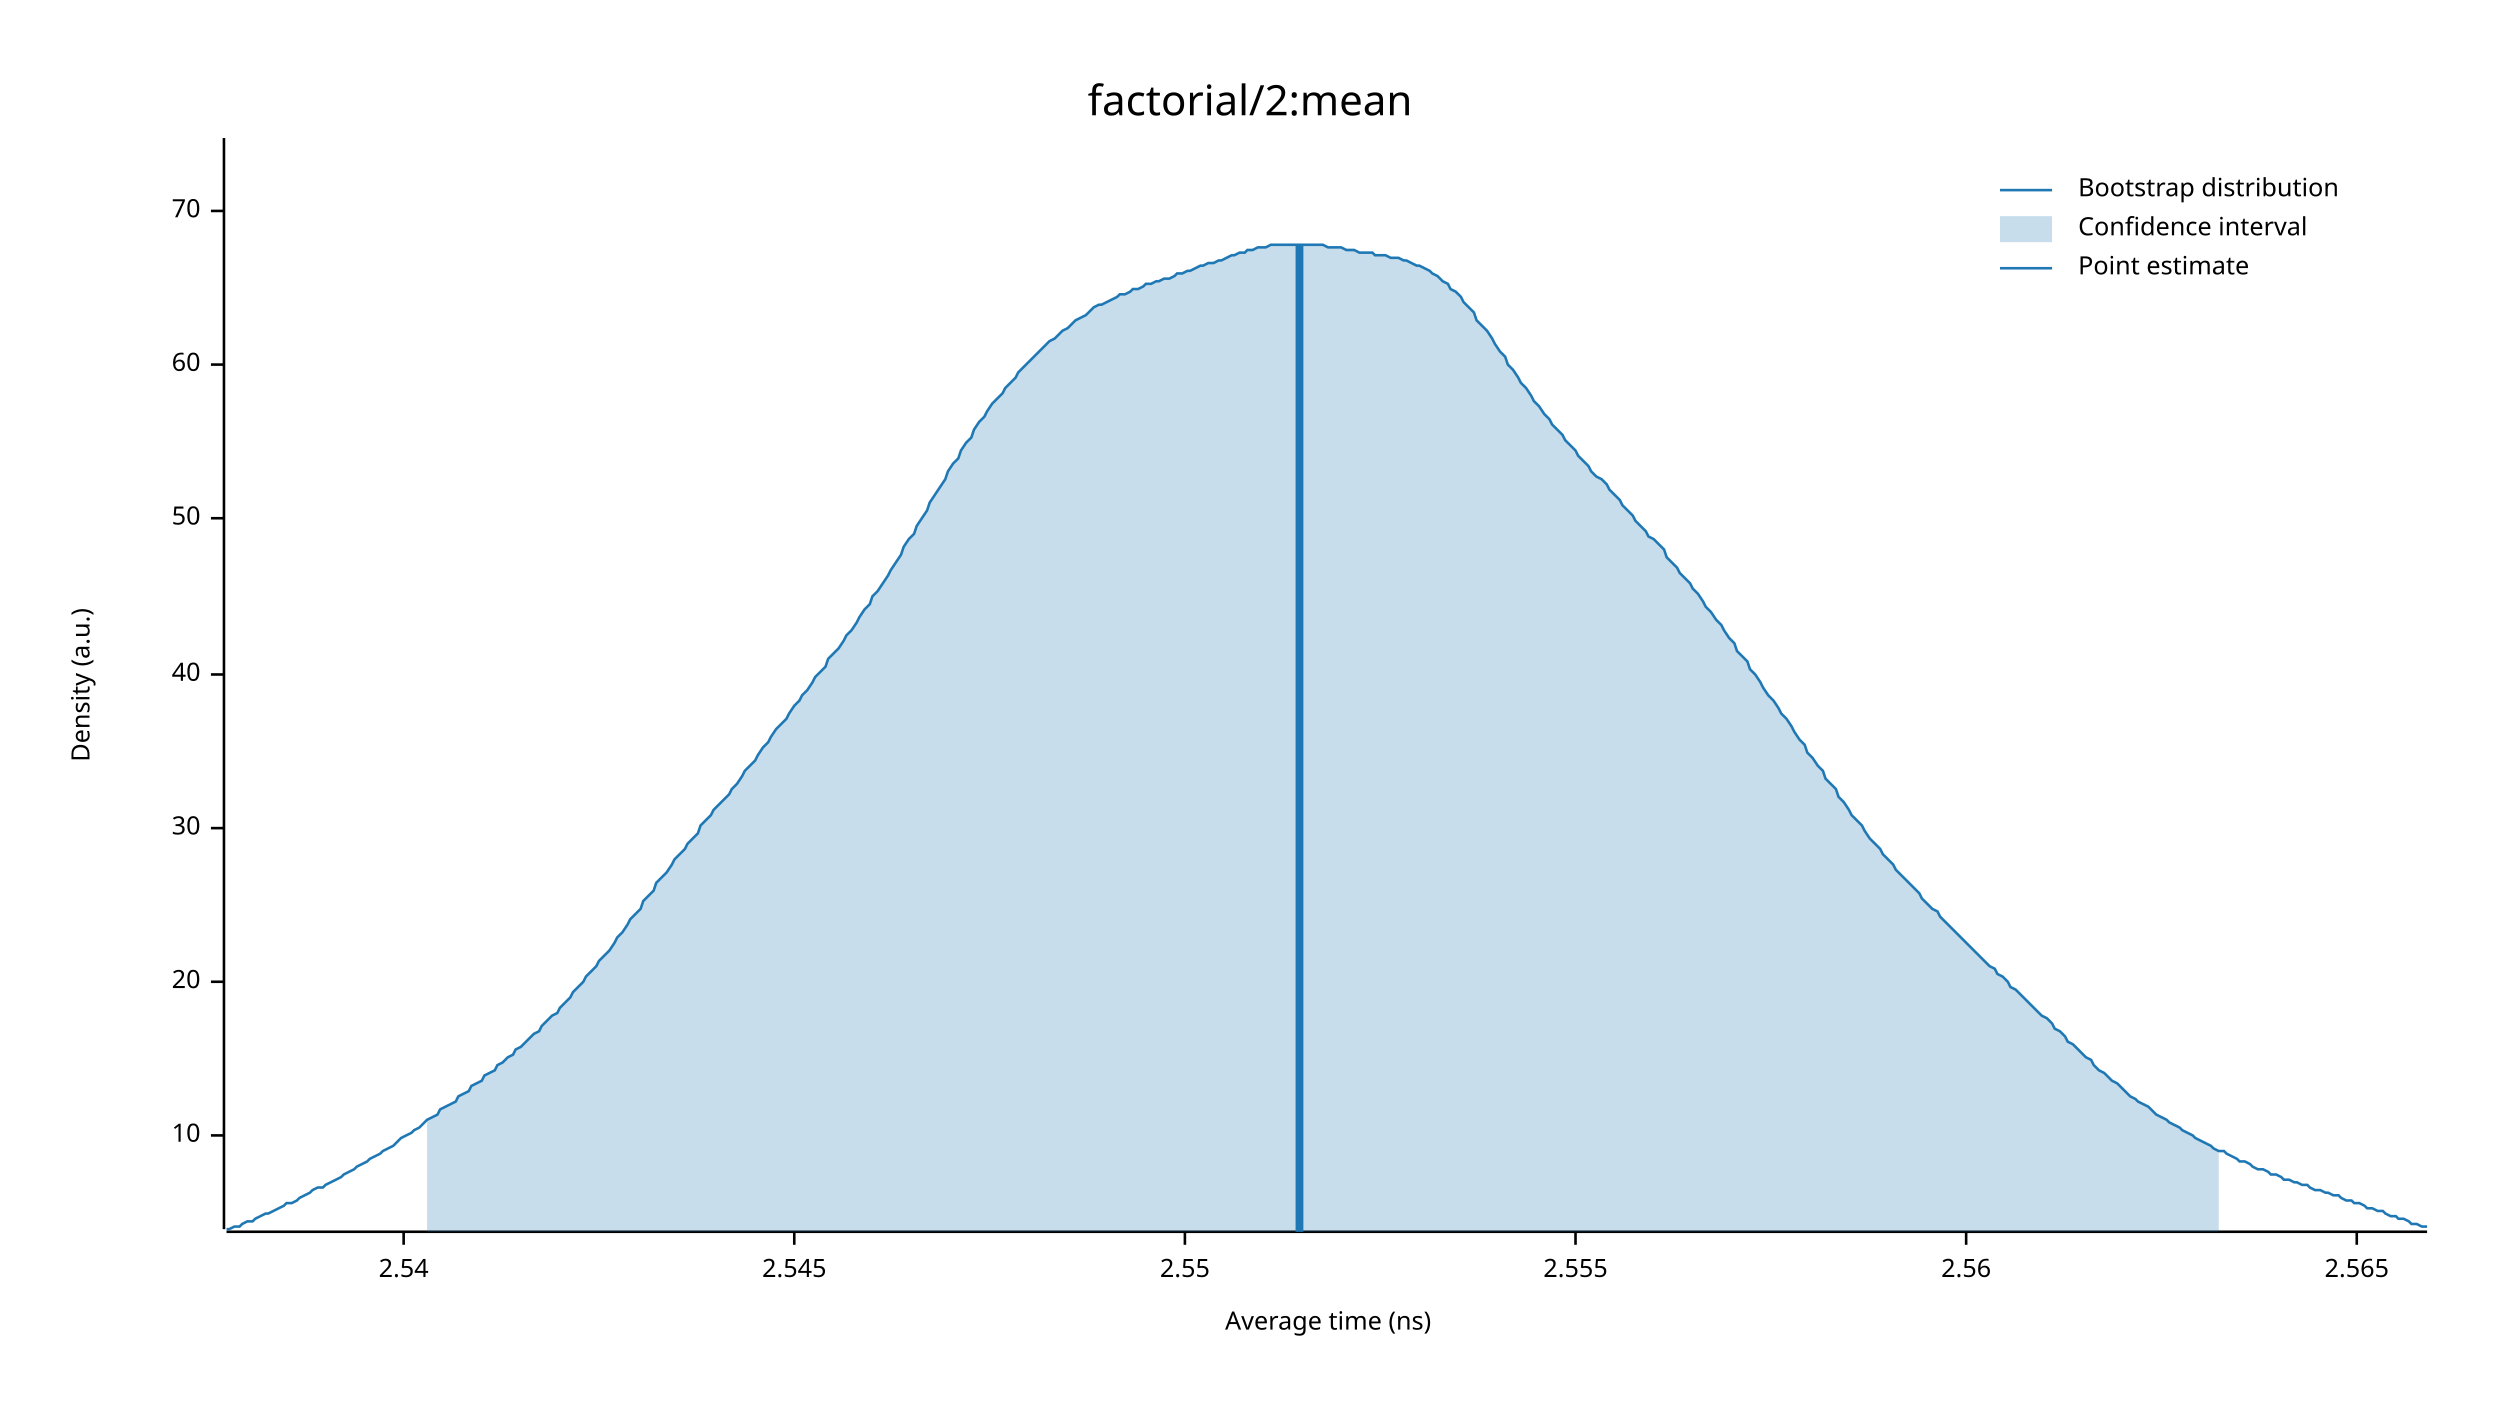
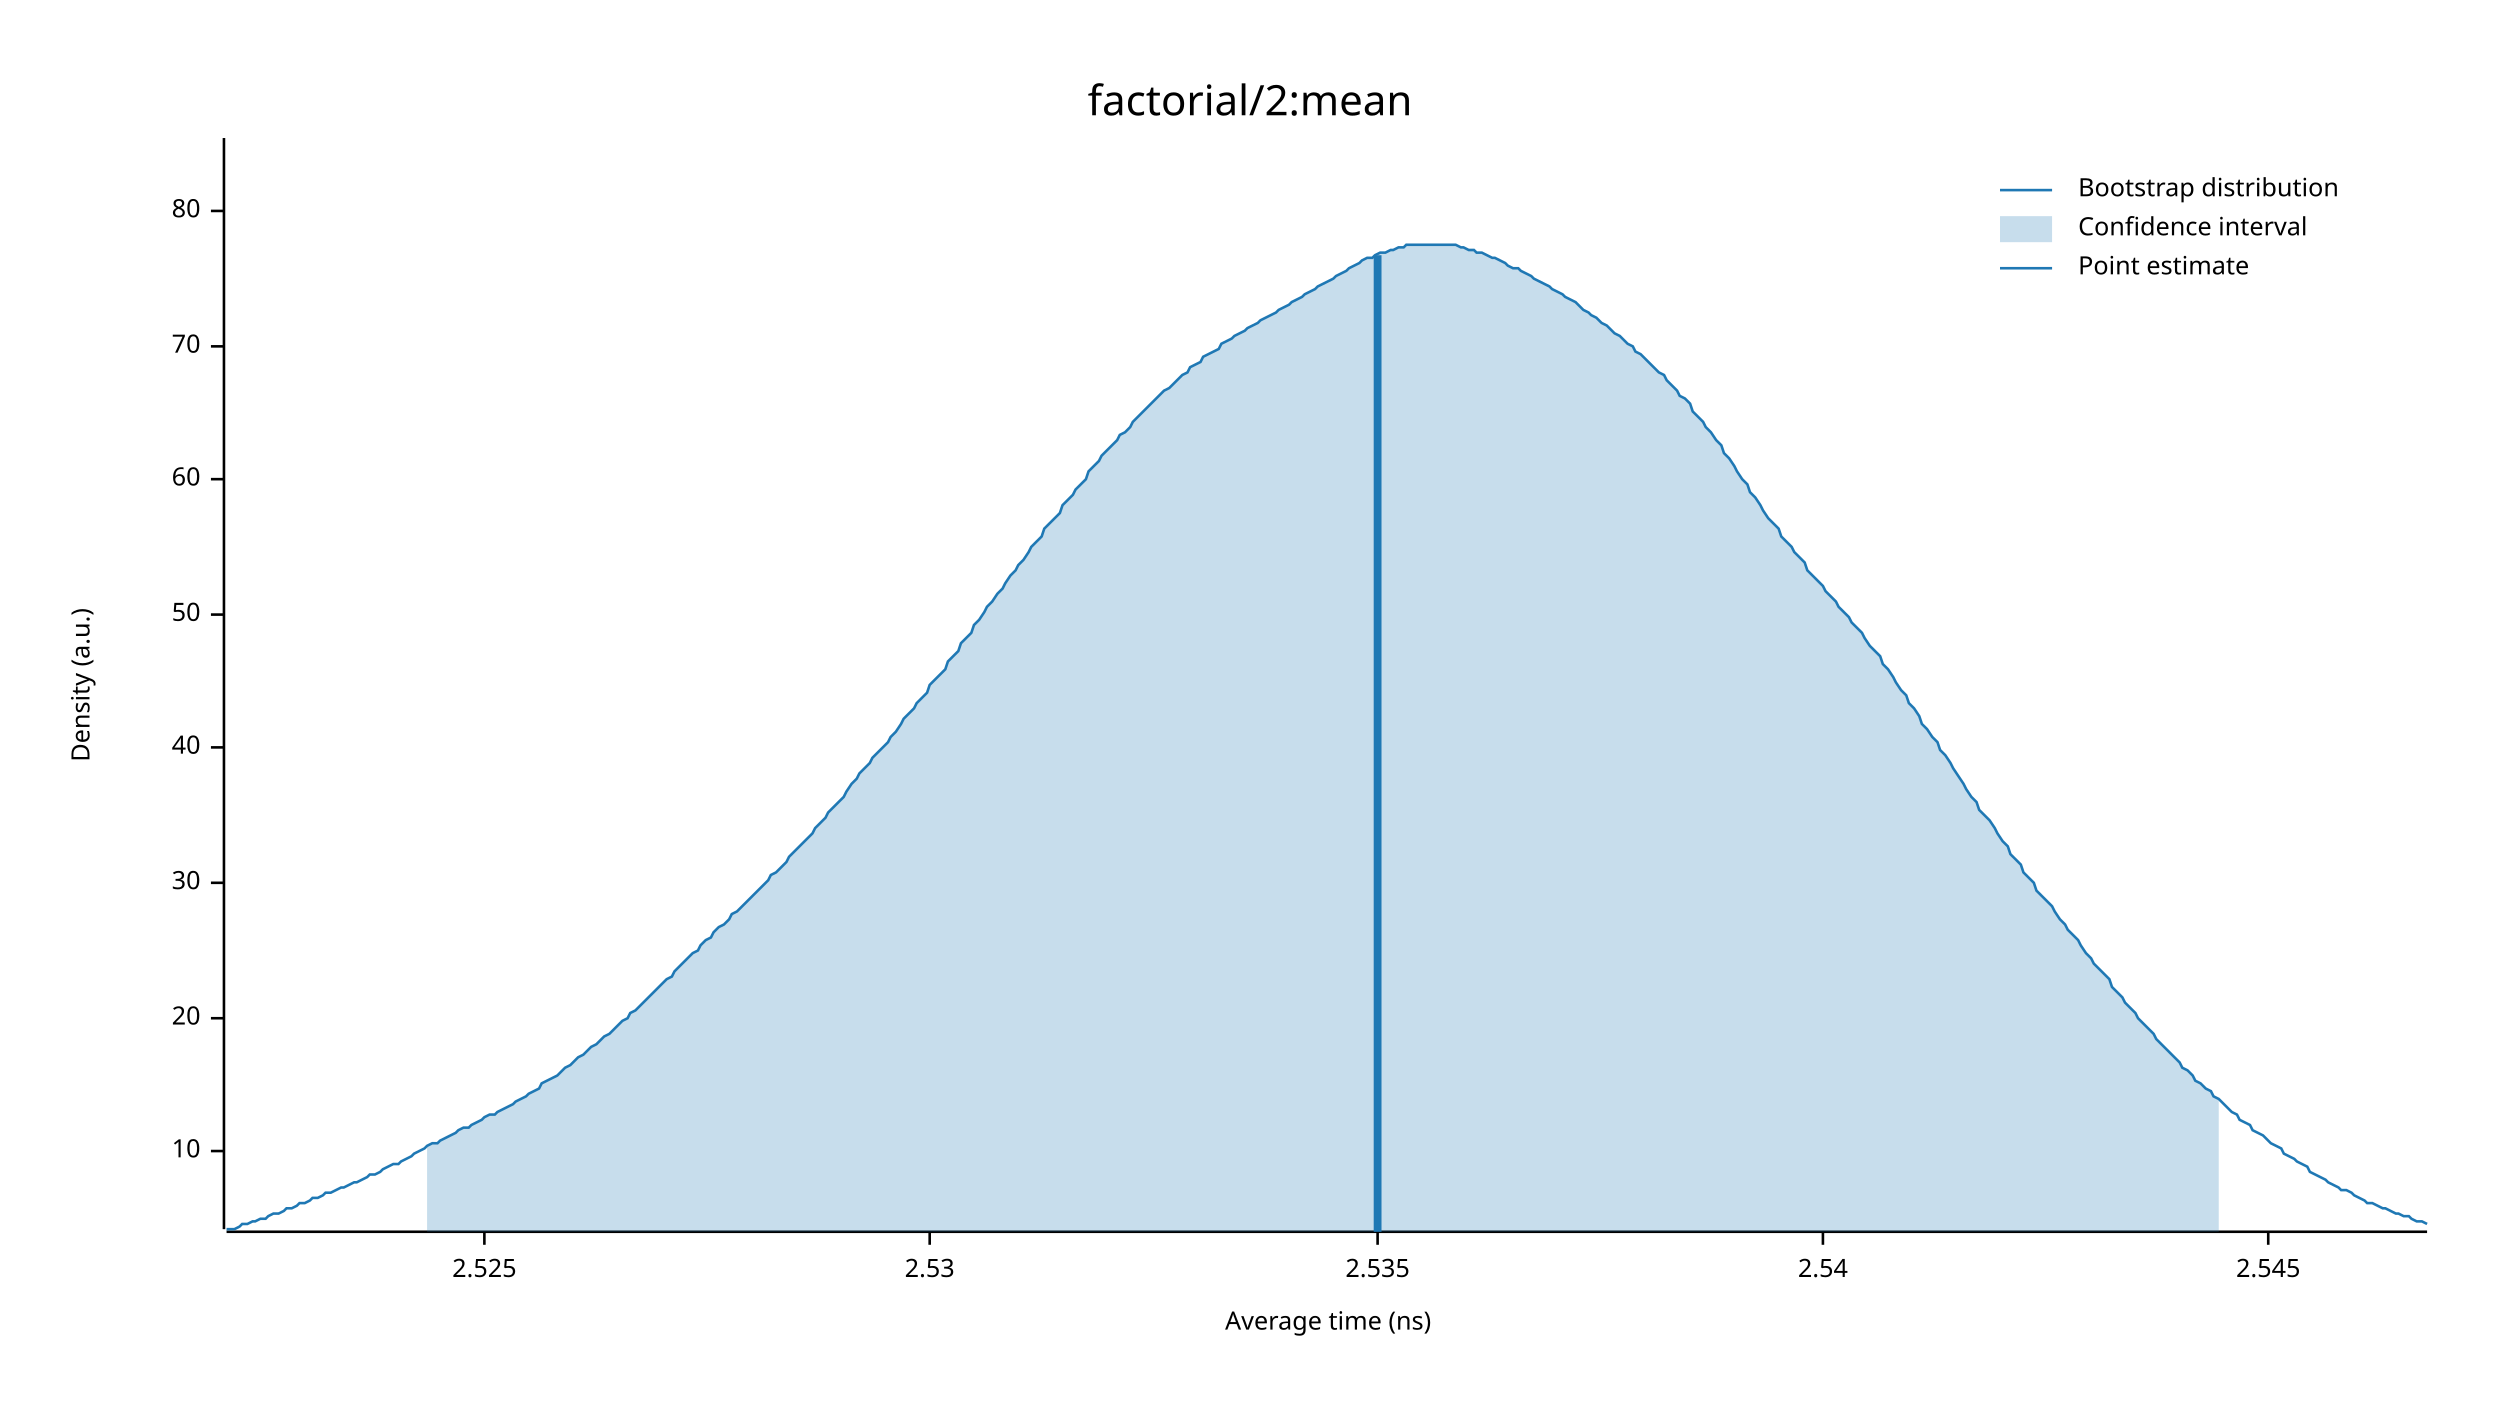
<svg xmlns="http://www.w3.org/2000/svg" width="960" height="540" viewBox="0 0 960 540">
  <text x="480" y="32" dy="0.76em" text-anchor="middle" font-family="sans-serif" font-size="16.129" opacity="1" fill="#000000">
factorial/2:mean
</text>
  <text x="27" y="263" dy="0.76em" text-anchor="middle" font-family="sans-serif" font-size="9.677" opacity="1" fill="#000000" transform="rotate(270, 27, 263)">
Density (a.u.)
</text>
  <text x="510" y="513" dy="-0.5ex" text-anchor="middle" font-family="sans-serif" font-size="9.677" opacity="1" fill="#000000">
Average time (ns)
</text>
  <polyline fill="none" opacity="1" stroke="#000000" stroke-width="1" points="86,53 86,472 " />
-   <text x="77" y="436" dy="0.5ex" text-anchor="end" font-family="sans-serif" font-size="9.677" opacity="1" fill="#000000">
+   <text x="77" y="442" dy="0.5ex" text-anchor="end" font-family="sans-serif" font-size="9.677" opacity="1" fill="#000000">
10
</text>
-   <polyline fill="none" opacity="1" stroke="#000000" stroke-width="1" points="81,436 86,436 " />
-   <text x="77" y="377" dy="0.5ex" text-anchor="end" font-family="sans-serif" font-size="9.677" opacity="1" fill="#000000">
+   <polyline fill="none" opacity="1" stroke="#000000" stroke-width="1" points="81,442 86,442 " />
+   <text x="77" y="391" dy="0.5ex" text-anchor="end" font-family="sans-serif" font-size="9.677" opacity="1" fill="#000000">
20
</text>
-   <polyline fill="none" opacity="1" stroke="#000000" stroke-width="1" points="81,377 86,377 " />
-   <text x="77" y="318" dy="0.5ex" text-anchor="end" font-family="sans-serif" font-size="9.677" opacity="1" fill="#000000">
+   <polyline fill="none" opacity="1" stroke="#000000" stroke-width="1" points="81,391 86,391 " />
+   <text x="77" y="339" dy="0.5ex" text-anchor="end" font-family="sans-serif" font-size="9.677" opacity="1" fill="#000000">
30
</text>
-   <polyline fill="none" opacity="1" stroke="#000000" stroke-width="1" points="81,318 86,318 " />
-   <text x="77" y="259" dy="0.5ex" text-anchor="end" font-family="sans-serif" font-size="9.677" opacity="1" fill="#000000">
+   <polyline fill="none" opacity="1" stroke="#000000" stroke-width="1" points="81,339 86,339 " />
+   <text x="77" y="287" dy="0.5ex" text-anchor="end" font-family="sans-serif" font-size="9.677" opacity="1" fill="#000000">
40
</text>
-   <polyline fill="none" opacity="1" stroke="#000000" stroke-width="1" points="81,259 86,259 " />
-   <text x="77" y="199" dy="0.5ex" text-anchor="end" font-family="sans-serif" font-size="9.677" opacity="1" fill="#000000">
+   <polyline fill="none" opacity="1" stroke="#000000" stroke-width="1" points="81,287 86,287 " />
+   <text x="77" y="236" dy="0.5ex" text-anchor="end" font-family="sans-serif" font-size="9.677" opacity="1" fill="#000000">
50
</text>
-   <polyline fill="none" opacity="1" stroke="#000000" stroke-width="1" points="81,199 86,199 " />
-   <text x="77" y="140" dy="0.5ex" text-anchor="end" font-family="sans-serif" font-size="9.677" opacity="1" fill="#000000">
+   <polyline fill="none" opacity="1" stroke="#000000" stroke-width="1" points="81,236 86,236 " />
+   <text x="77" y="184" dy="0.5ex" text-anchor="end" font-family="sans-serif" font-size="9.677" opacity="1" fill="#000000">
60
</text>
-   <polyline fill="none" opacity="1" stroke="#000000" stroke-width="1" points="81,140 86,140 " />
+   <polyline fill="none" opacity="1" stroke="#000000" stroke-width="1" points="81,184 86,184 " />
+   <text x="77" y="133" dy="0.5ex" text-anchor="end" font-family="sans-serif" font-size="9.677" opacity="1" fill="#000000">
+ 70
+ </text>
+   <polyline fill="none" opacity="1" stroke="#000000" stroke-width="1" points="81,133 86,133 " />
  <text x="77" y="81" dy="0.5ex" text-anchor="end" font-family="sans-serif" font-size="9.677" opacity="1" fill="#000000">
- 70
+ 80
</text>
  <polyline fill="none" opacity="1" stroke="#000000" stroke-width="1" points="81,81 86,81 " />
  <polyline fill="none" opacity="1" stroke="#000000" stroke-width="1" points="87,473 932,473 " />
-   <text x="155" y="483" dy="0.76em" text-anchor="middle" font-family="sans-serif" font-size="9.677" opacity="1" fill="#000000">
+   <text x="186" y="483" dy="0.76em" text-anchor="middle" font-family="sans-serif" font-size="9.677" opacity="1" fill="#000000">
+ 2.525
+ </text>
+   <polyline fill="none" opacity="1" stroke="#000000" stroke-width="1" points="186,473 186,478 " />
+   <text x="357" y="483" dy="0.76em" text-anchor="middle" font-family="sans-serif" font-size="9.677" opacity="1" fill="#000000">
+ 2.53
+ </text>
+   <polyline fill="none" opacity="1" stroke="#000000" stroke-width="1" points="357,473 357,478 " />
+   <text x="529" y="483" dy="0.76em" text-anchor="middle" font-family="sans-serif" font-size="9.677" opacity="1" fill="#000000">
+ 2.535
+ </text>
+   <polyline fill="none" opacity="1" stroke="#000000" stroke-width="1" points="529,473 529,478 " />
+   <text x="700" y="483" dy="0.76em" text-anchor="middle" font-family="sans-serif" font-size="9.677" opacity="1" fill="#000000">
2.54
</text>
-   <polyline fill="none" opacity="1" stroke="#000000" stroke-width="1" points="155,473 155,478 " />
-   <text x="305" y="483" dy="0.76em" text-anchor="middle" font-family="sans-serif" font-size="9.677" opacity="1" fill="#000000">
+   <polyline fill="none" opacity="1" stroke="#000000" stroke-width="1" points="700,473 700,478 " />
+   <text x="871" y="483" dy="0.76em" text-anchor="middle" font-family="sans-serif" font-size="9.677" opacity="1" fill="#000000">
2.545
</text>
-   <polyline fill="none" opacity="1" stroke="#000000" stroke-width="1" points="305,473 305,478 " />
-   <text x="455" y="483" dy="0.76em" text-anchor="middle" font-family="sans-serif" font-size="9.677" opacity="1" fill="#000000">
- 2.55
- </text>
-   <polyline fill="none" opacity="1" stroke="#000000" stroke-width="1" points="455,473 455,478 " />
-   <text x="605" y="483" dy="0.76em" text-anchor="middle" font-family="sans-serif" font-size="9.677" opacity="1" fill="#000000">
- 2.555
- </text>
-   <polyline fill="none" opacity="1" stroke="#000000" stroke-width="1" points="605,473 605,478 " />
-   <text x="755" y="483" dy="0.76em" text-anchor="middle" font-family="sans-serif" font-size="9.677" opacity="1" fill="#000000">
- 2.56
- </text>
-   <polyline fill="none" opacity="1" stroke="#000000" stroke-width="1" points="755,473 755,478 " />
-   <text x="905" y="483" dy="0.76em" text-anchor="middle" font-family="sans-serif" font-size="9.677" opacity="1" fill="#000000">
- 2.565
- </text>
-   <polyline fill="none" opacity="1" stroke="#000000" stroke-width="1" points="905,473 905,478 " />
-   <polyline fill="none" opacity="1" stroke="#1F78B4" stroke-width="1" points="87,472 88,472 90,471 92,471 93,470 95,469 97,469 98,468 100,467 102,466 103,466 105,465 107,464 109,463 110,462 112,462 114,461 115,460 117,459 119,458 120,457 122,456 124,456 125,455 127,454 129,453 131,452 132,451 134,450 136,449 137,448 139,447 141,446 142,445 144,444 146,443 147,442 149,441 151,440 153,438 154,437 156,436 158,435 159,434 161,433 163,431 164,430 166,429 168,428 169,426 171,425 173,424 175,423 176,421 178,420 180,419 181,417 183,416 185,415 186,413 188,412 190,411 191,409 193,408 195,406 197,405 198,403 200,402 202,400 203,399 205,397 207,396 208,394 210,392 212,390 214,389 215,387 217,385 219,383 220,381 222,379 224,377 225,375 227,373 229,371 230,369 232,367 234,365 236,362 237,360 239,358 241,355 242,353 244,351 246,349 247,346 249,344 251,342 252,339 254,337 256,335 258,332 259,330 261,328 263,326 264,324 266,322 268,320 269,317 271,315 273,313 274,311 276,309 278,307 280,305 281,303 283,301 285,298 286,296 288,294 290,292 291,290 293,287 295,285 296,283 298,280 300,278 302,276 303,274 305,271 307,269 308,267 310,265 312,262 313,260 315,258 317,256 318,253 320,251 322,249 324,246 325,244 327,242 329,239 330,237 332,234 334,232 335,229 337,227 339,224 341,221 342,219 344,216 346,213 347,210 349,207 351,205 352,202 354,199 356,196 357,193 359,190 361,187 363,184 364,181 366,178 368,176 369,173 371,170 373,168 374,165 376,162 378,160 379,158 381,155 383,153 385,151 386,149 388,147 390,145 391,143 393,141 395,139 396,138 398,136 400,134 401,133 403,131 405,130 407,128 408,127 410,126 412,124 413,123 415,122 417,121 418,120 420,118 422,117 423,117 425,116 427,115 429,114 430,113 432,113 434,112 435,111 437,111 439,110 440,109 442,109 444,108 445,108 447,107 449,107 451,106 452,105 454,105 456,104 457,104 459,103 461,102 462,102 464,101 466,101 468,100 469,100 471,99 473,98 474,98 476,97 478,97 479,96 481,96 483,95 484,95 486,95 488,94 490,94 491,94 493,94 495,94 496,94 498,94 500,94 501,94 503,94 505,94 506,94 508,94 510,95 512,95 513,95 515,95 517,96 518,96 520,96 522,97 523,97 525,97 527,97 528,98 530,98 532,98 534,99 535,99 537,99 539,100 540,100 542,101 544,102 545,102 547,103 549,104 550,105 552,106 554,108 556,109 557,111 559,112 561,114 562,116 564,118 566,120 567,123 569,125 571,127 573,130 574,132 576,135 578,137 579,140 581,142 583,145 584,147 586,149 588,152 589,154 591,156 593,159 595,161 596,163 598,165 600,167 601,169 603,171 605,173 606,175 608,177 610,179 611,181 613,183 615,184 617,186 618,188 620,190 622,192 623,194 625,196 627,198 628,200 630,202 632,204 633,206 635,207 637,209 639,211 640,214 642,216 644,218 645,220 647,222 649,224 650,226 652,228 654,231 655,233 657,235 659,238 661,240 662,242 664,245 666,247 667,250 669,252 671,254 672,257 674,259 676,262 677,264 679,267 681,269 683,272 684,274 686,276 688,279 689,281 691,284 693,286 694,289 696,291 698,294 700,296 701,299 703,301 705,303 706,306 708,308 710,311 711,313 713,315 715,317 716,319 718,322 720,324 722,326 723,328 725,330 727,332 728,334 730,336 732,338 733,339 735,341 737,343 738,345 740,347 742,349 744,350 745,352 747,354 749,356 750,357 752,359 754,361 755,362 757,364 759,366 760,367 762,369 764,371 766,372 767,374 769,375 771,377 772,379 774,380 776,382 777,383 779,385 781,387 782,388 784,390 786,391 788,393 789,395 791,396 793,398 794,400 796,401 798,403 799,404 801,406 803,407 804,409 806,411 808,412 810,414 811,415 813,416 815,418 816,419 818,421 820,422 821,423 823,424 825,425 827,427 828,428 830,429 832,430 833,431 835,432 837,433 838,434 840,435 842,436 843,437 845,438 847,439 849,440 850,441 852,442 854,442 855,443 857,444 859,445 860,446 862,446 864,447 865,448 867,449 869,449 871,450 872,451 874,451 876,452 877,453 879,453 881,454 882,454 884,455 886,455 887,456 889,457 891,457 893,458 894,458 896,459 898,459 899,460 901,461 903,461 904,462 906,462 908,463 909,464 911,464 913,465 915,465 916,466 918,467 920,467 921,468 923,468 925,469 926,470 928,470 930,471 932,471 " />
-   <polygon opacity="0.25" fill="#1F78B4" points="164,430 166,429 168,428 169,426 171,425 173,424 175,423 176,421 178,420 180,419 181,417 183,416 185,415 186,413 188,412 190,411 191,409 193,408 195,406 197,405 198,403 200,402 202,400 203,399 205,397 207,396 208,394 210,392 212,390 214,389 215,387 217,385 219,383 220,381 222,379 224,377 225,375 227,373 229,371 230,369 232,367 234,365 236,362 237,360 239,358 241,355 242,353 244,351 246,349 247,346 249,344 251,342 252,339 254,337 256,335 258,332 259,330 261,328 263,326 264,324 266,322 268,320 269,317 271,315 273,313 274,311 276,309 278,307 280,305 281,303 283,301 285,298 286,296 288,294 290,292 291,290 293,287 295,285 296,283 298,280 300,278 302,276 303,274 305,271 307,269 308,267 310,265 312,262 313,260 315,258 317,256 318,253 320,251 322,249 324,246 325,244 327,242 329,239 330,237 332,234 334,232 335,229 337,227 339,224 341,221 342,219 344,216 346,213 347,210 349,207 351,205 352,202 354,199 356,196 357,193 359,190 361,187 363,184 364,181 366,178 368,176 369,173 371,170 373,168 374,165 376,162 378,160 379,158 381,155 383,153 385,151 386,149 388,147 390,145 391,143 393,141 395,139 396,138 398,136 400,134 401,133 403,131 405,130 407,128 408,127 410,126 412,124 413,123 415,122 417,121 418,120 420,118 422,117 423,117 425,116 427,115 429,114 430,113 432,113 434,112 435,111 437,111 439,110 440,109 442,109 444,108 445,108 447,107 449,107 451,106 452,105 454,105 456,104 457,104 459,103 461,102 462,102 464,101 466,101 468,100 469,100 471,99 473,98 474,98 476,97 478,97 479,96 481,96 483,95 484,95 486,95 488,94 490,94 491,94 493,94 495,94 496,94 498,94 500,94 501,94 503,94 505,94 506,94 508,94 510,95 512,95 513,95 515,95 517,96 518,96 520,96 522,97 523,97 525,97 527,97 528,98 530,98 532,98 534,99 535,99 537,99 539,100 540,100 542,101 544,102 545,102 547,103 549,104 550,105 552,106 554,108 556,109 557,111 559,112 561,114 562,116 564,118 566,120 567,123 569,125 571,127 573,130 574,132 576,135 578,137 579,140 581,142 583,145 584,147 586,149 588,152 589,154 591,156 593,159 595,161 596,163 598,165 600,167 601,169 603,171 605,173 606,175 608,177 610,179 611,181 613,183 615,184 617,186 618,188 620,190 622,192 623,194 625,196 627,198 628,200 630,202 632,204 633,206 635,207 637,209 639,211 640,214 642,216 644,218 645,220 647,222 649,224 650,226 652,228 654,231 655,233 657,235 659,238 661,240 662,242 664,245 666,247 667,250 669,252 671,254 672,257 674,259 676,262 677,264 679,267 681,269 683,272 684,274 686,276 688,279 689,281 691,284 693,286 694,289 696,291 698,294 700,296 701,299 703,301 705,303 706,306 708,308 710,311 711,313 713,315 715,317 716,319 718,322 720,324 722,326 723,328 725,330 727,332 728,334 730,336 732,338 733,339 735,341 737,343 738,345 740,347 742,349 744,350 745,352 747,354 749,356 750,357 752,359 754,361 755,362 757,364 759,366 760,367 762,369 764,371 766,372 767,374 769,375 771,377 772,379 774,380 776,382 777,383 779,385 781,387 782,388 784,390 786,391 788,393 789,395 791,396 793,398 794,400 796,401 798,403 799,404 801,406 803,407 804,409 806,411 808,412 810,414 811,415 813,416 815,418 816,419 818,421 820,422 821,423 823,424 825,425 827,427 828,428 830,429 832,430 833,431 835,432 837,433 838,434 840,435 842,436 843,437 845,438 847,439 849,440 850,441 852,442 852,473 164,473 " />
-   <polyline fill="none" opacity="1" stroke="#1F78B4" stroke-width="3" points="499,473 499,94 " />
+   <polyline fill="none" opacity="1" stroke="#000000" stroke-width="1" points="871,473 871,478 " />
+   <polyline fill="none" opacity="1" stroke="#1F78B4" stroke-width="1" points="87,472 88,472 90,472 92,471 93,470 95,470 97,469 98,469 100,468 102,468 103,467 105,466 107,466 109,465 110,464 112,464 114,463 115,462 117,462 119,461 120,460 122,460 124,459 125,458 127,458 129,457 131,456 132,456 134,455 136,454 137,454 139,453 141,452 142,451 144,451 146,450 147,449 149,448 151,447 153,447 154,446 156,445 158,444 159,443 161,442 163,441 164,440 166,439 168,439 169,438 171,437 173,436 175,435 176,434 178,433 180,433 181,432 183,431 185,430 186,429 188,428 190,428 191,427 193,426 195,425 197,424 198,423 200,422 202,421 203,420 205,419 207,418 208,416 210,415 212,414 214,413 215,412 217,410 219,409 220,408 222,406 224,405 225,404 227,402 229,401 230,400 232,398 234,397 236,395 237,394 239,392 241,391 242,389 244,388 246,386 247,385 249,383 251,381 252,380 254,378 256,376 258,375 259,373 261,371 263,369 264,368 266,366 268,365 269,363 271,361 273,360 274,358 276,356 278,355 280,353 281,351 283,350 285,348 286,347 288,345 290,343 291,342 293,340 295,338 296,336 298,335 300,333 302,331 303,329 305,327 307,325 308,324 310,322 312,320 313,318 315,316 317,314 318,312 320,310 322,308 324,306 325,304 327,301 329,299 330,297 332,295 334,293 335,291 337,289 339,287 341,285 342,283 344,281 346,278 347,276 349,274 351,272 352,270 354,268 356,266 357,263 359,261 361,259 363,257 364,254 366,252 368,250 369,247 371,245 373,243 374,240 376,238 378,235 379,233 381,231 383,228 385,226 386,224 388,221 390,219 391,217 393,215 395,212 396,210 398,208 400,206 401,203 403,201 405,199 407,197 408,194 410,192 412,190 413,188 415,186 417,184 418,181 420,179 422,177 423,175 425,173 427,171 429,169 430,167 432,166 434,164 435,162 437,160 439,158 440,157 442,155 444,153 445,152 447,150 449,149 451,147 452,146 454,144 456,143 457,141 459,140 461,139 462,137 464,136 466,135 468,134 469,132 471,131 473,130 474,129 476,128 478,127 479,126 481,125 483,124 484,123 486,122 488,121 490,120 491,119 493,118 495,117 496,116 498,115 500,114 501,113 503,112 505,111 506,110 508,109 510,108 512,107 513,106 515,105 517,104 518,103 520,102 522,101 523,100 525,99 527,99 528,98 530,97 532,97 534,96 535,96 537,95 539,95 540,94 542,94 544,94 545,94 547,94 549,94 550,94 552,94 554,94 556,94 557,94 559,94 561,95 562,95 564,96 566,96 567,97 569,97 571,98 573,99 574,99 576,100 578,101 579,102 581,103 583,103 584,104 586,105 588,106 589,107 591,108 593,109 595,110 596,111 598,112 600,113 601,114 603,115 605,116 606,117 608,119 610,120 611,121 613,122 615,124 617,125 618,126 620,128 622,129 623,130 625,132 627,133 628,135 630,136 632,138 633,139 635,141 637,143 639,144 640,146 642,148 644,150 645,152 647,153 649,155 650,158 652,160 654,162 655,164 657,166 659,169 661,171 662,174 664,176 666,179 667,181 669,184 671,186 672,189 674,191 676,194 677,196 679,199 681,201 683,203 684,206 686,208 688,210 689,212 691,214 693,216 694,219 696,221 698,223 700,225 701,227 703,229 705,231 706,233 708,235 710,237 711,239 713,241 715,243 716,245 718,248 720,250 722,252 723,255 725,257 727,260 728,262 730,265 732,267 733,270 735,272 737,275 738,278 740,280 742,283 744,285 745,288 747,290 749,293 750,295 752,298 754,301 755,303 757,306 759,308 760,311 762,313 764,315 766,318 767,320 769,323 771,325 772,328 774,330 776,332 777,335 779,337 781,339 782,342 784,344 786,346 788,348 789,350 791,353 793,355 794,357 796,359 798,361 799,363 801,366 803,368 804,370 806,372 808,374 810,376 811,379 813,381 815,383 816,385 818,387 820,389 821,391 823,393 825,395 827,397 828,399 830,401 832,403 833,404 835,406 837,408 838,410 840,411 842,413 843,415 845,416 847,418 849,419 850,421 852,422 854,424 855,425 857,427 859,428 860,430 862,431 864,432 865,434 867,435 869,436 871,438 872,439 874,440 876,441 877,443 879,444 881,445 882,446 884,447 886,448 887,450 889,451 891,452 893,453 894,454 896,455 898,456 899,457 901,457 903,458 904,459 906,460 908,461 909,462 911,462 913,463 915,464 916,464 918,465 920,466 921,466 923,467 925,467 926,468 928,469 930,469 932,470 " />
+   <polygon opacity="0.25" fill="#1F78B4" points="164,440 166,439 168,439 169,438 171,437 173,436 175,435 176,434 178,433 180,433 181,432 183,431 185,430 186,429 188,428 190,428 191,427 193,426 195,425 197,424 198,423 200,422 202,421 203,420 205,419 207,418 208,416 210,415 212,414 214,413 215,412 217,410 219,409 220,408 222,406 224,405 225,404 227,402 229,401 230,400 232,398 234,397 236,395 237,394 239,392 241,391 242,389 244,388 246,386 247,385 249,383 251,381 252,380 254,378 256,376 258,375 259,373 261,371 263,369 264,368 266,366 268,365 269,363 271,361 273,360 274,358 276,356 278,355 280,353 281,351 283,350 285,348 286,347 288,345 290,343 291,342 293,340 295,338 296,336 298,335 300,333 302,331 303,329 305,327 307,325 308,324 310,322 312,320 313,318 315,316 317,314 318,312 320,310 322,308 324,306 325,304 327,301 329,299 330,297 332,295 334,293 335,291 337,289 339,287 341,285 342,283 344,281 346,278 347,276 349,274 351,272 352,270 354,268 356,266 357,263 359,261 361,259 363,257 364,254 366,252 368,250 369,247 371,245 373,243 374,240 376,238 378,235 379,233 381,231 383,228 385,226 386,224 388,221 390,219 391,217 393,215 395,212 396,210 398,208 400,206 401,203 403,201 405,199 407,197 408,194 410,192 412,190 413,188 415,186 417,184 418,181 420,179 422,177 423,175 425,173 427,171 429,169 430,167 432,166 434,164 435,162 437,160 439,158 440,157 442,155 444,153 445,152 447,150 449,149 451,147 452,146 454,144 456,143 457,141 459,140 461,139 462,137 464,136 466,135 468,134 469,132 471,131 473,130 474,129 476,128 478,127 479,126 481,125 483,124 484,123 486,122 488,121 490,120 491,119 493,118 495,117 496,116 498,115 500,114 501,113 503,112 505,111 506,110 508,109 510,108 512,107 513,106 515,105 517,104 518,103 520,102 522,101 523,100 525,99 527,99 528,98 530,97 532,97 534,96 535,96 537,95 539,95 540,94 542,94 544,94 545,94 547,94 549,94 550,94 552,94 554,94 556,94 557,94 559,94 561,95 562,95 564,96 566,96 567,97 569,97 571,98 573,99 574,99 576,100 578,101 579,102 581,103 583,103 584,104 586,105 588,106 589,107 591,108 593,109 595,110 596,111 598,112 600,113 601,114 603,115 605,116 606,117 608,119 610,120 611,121 613,122 615,124 617,125 618,126 620,128 622,129 623,130 625,132 627,133 628,135 630,136 632,138 633,139 635,141 637,143 639,144 640,146 642,148 644,150 645,152 647,153 649,155 650,158 652,160 654,162 655,164 657,166 659,169 661,171 662,174 664,176 666,179 667,181 669,184 671,186 672,189 674,191 676,194 677,196 679,199 681,201 683,203 684,206 686,208 688,210 689,212 691,214 693,216 694,219 696,221 698,223 700,225 701,227 703,229 705,231 706,233 708,235 710,237 711,239 713,241 715,243 716,245 718,248 720,250 722,252 723,255 725,257 727,260 728,262 730,265 732,267 733,270 735,272 737,275 738,278 740,280 742,283 744,285 745,288 747,290 749,293 750,295 752,298 754,301 755,303 757,306 759,308 760,311 762,313 764,315 766,318 767,320 769,323 771,325 772,328 774,330 776,332 777,335 779,337 781,339 782,342 784,344 786,346 788,348 789,350 791,353 793,355 794,357 796,359 798,361 799,363 801,366 803,368 804,370 806,372 808,374 810,376 811,379 813,381 815,383 816,385 818,387 820,389 821,391 823,393 825,395 827,397 828,399 830,401 832,403 833,404 835,406 837,408 838,410 840,411 842,413 843,415 845,416 847,418 849,419 850,421 852,422 852,473 164,473 " />
+   <polyline fill="none" opacity="1" stroke="#1F78B4" stroke-width="3" points="529,473 529,98 " />
  <text x="798" y="68" dy="0.76em" text-anchor="start" font-family="sans-serif" font-size="9.677" opacity="1" fill="#000000">
Bootstrap distribution
</text>
  <text x="798" y="83" dy="0.76em" text-anchor="start" font-family="sans-serif" font-size="9.677" opacity="1" fill="#000000">
Confidence interval
</text>
  <text x="798" y="98" dy="0.76em" text-anchor="start" font-family="sans-serif" font-size="9.677" opacity="1" fill="#000000">
Point estimate
</text>
  <polyline fill="none" opacity="1" stroke="#1F78B4" stroke-width="1" points="768,73 788,73 " />
  <rect x="768" y="83" width="20" height="10" opacity="0.25" fill="#1F78B4" stroke="none" />
  <polyline fill="none" opacity="1" stroke="#1F78B4" stroke-width="1" points="768,103 788,103 " />
</svg>
